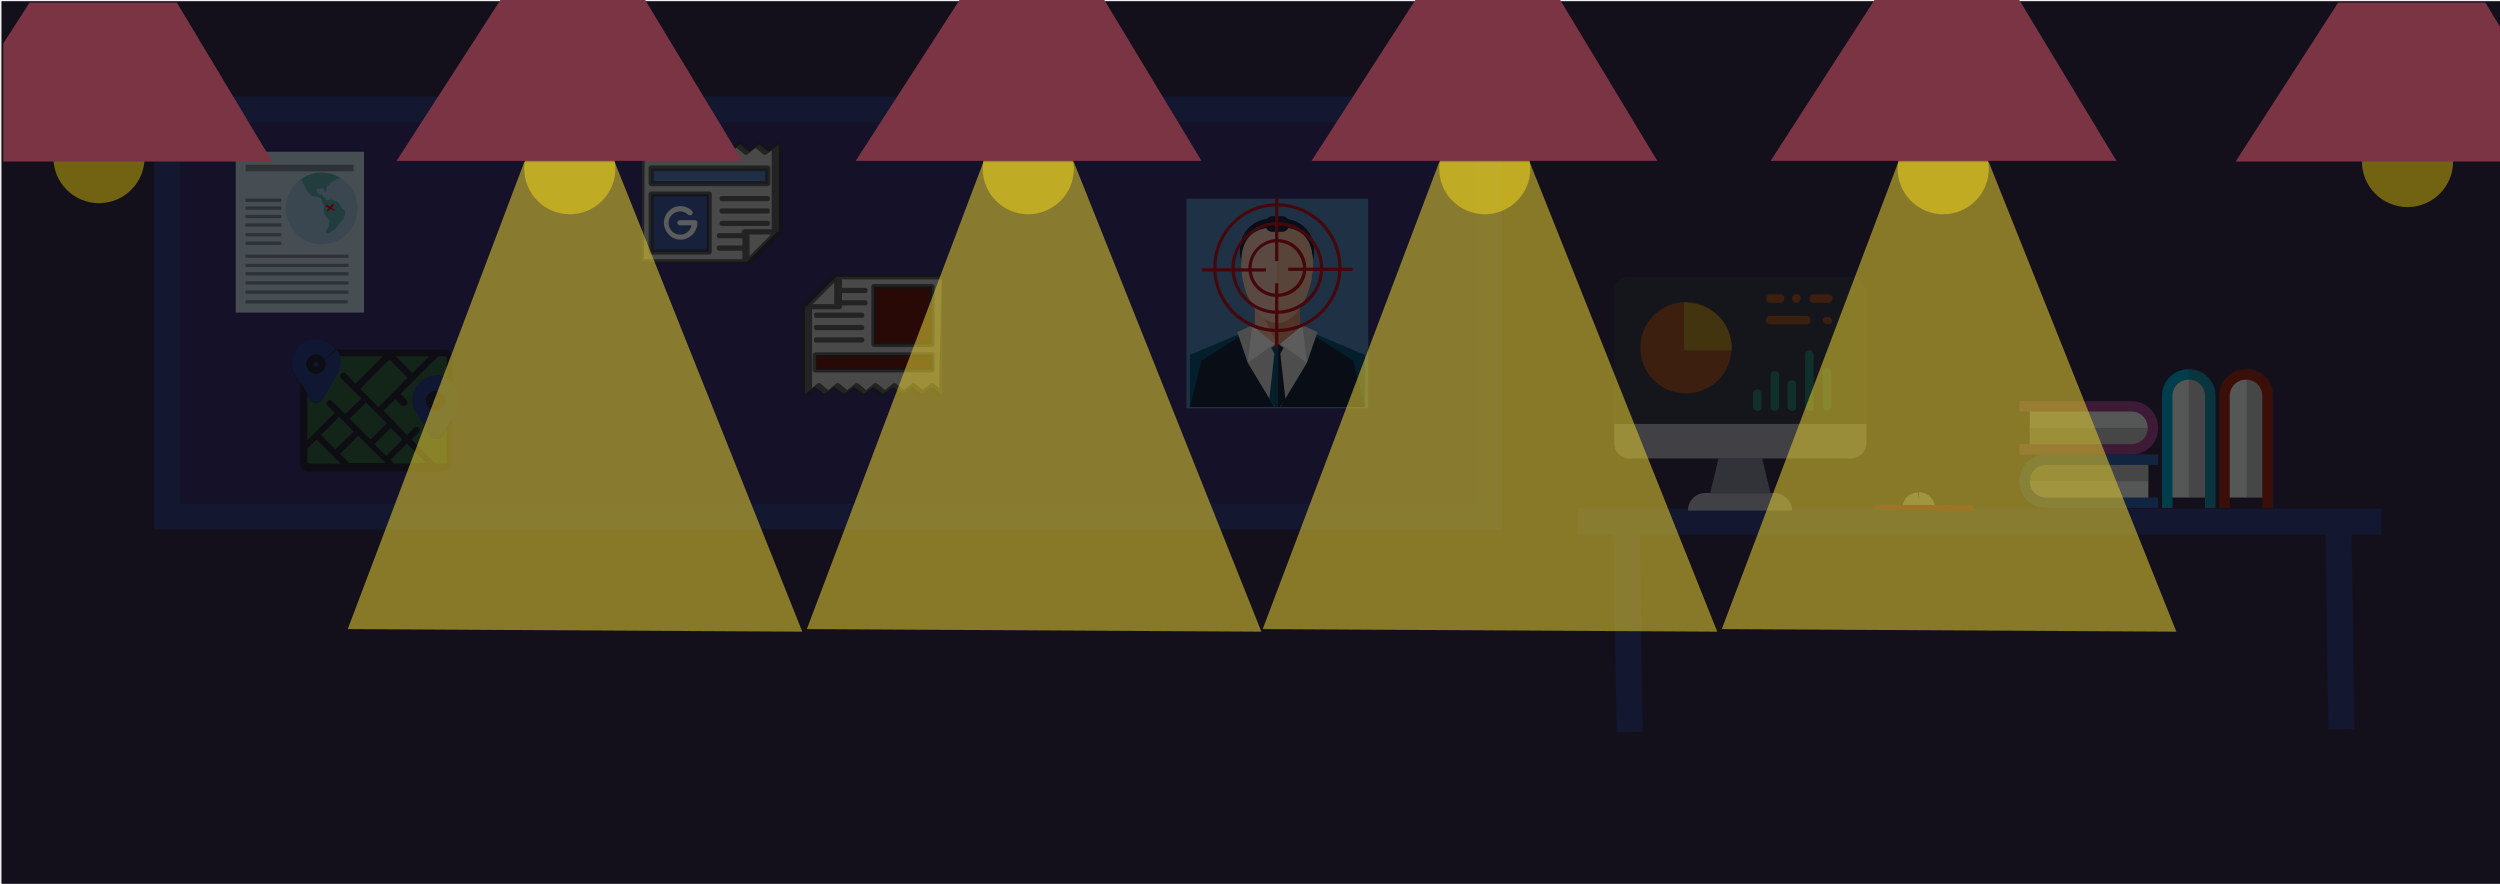
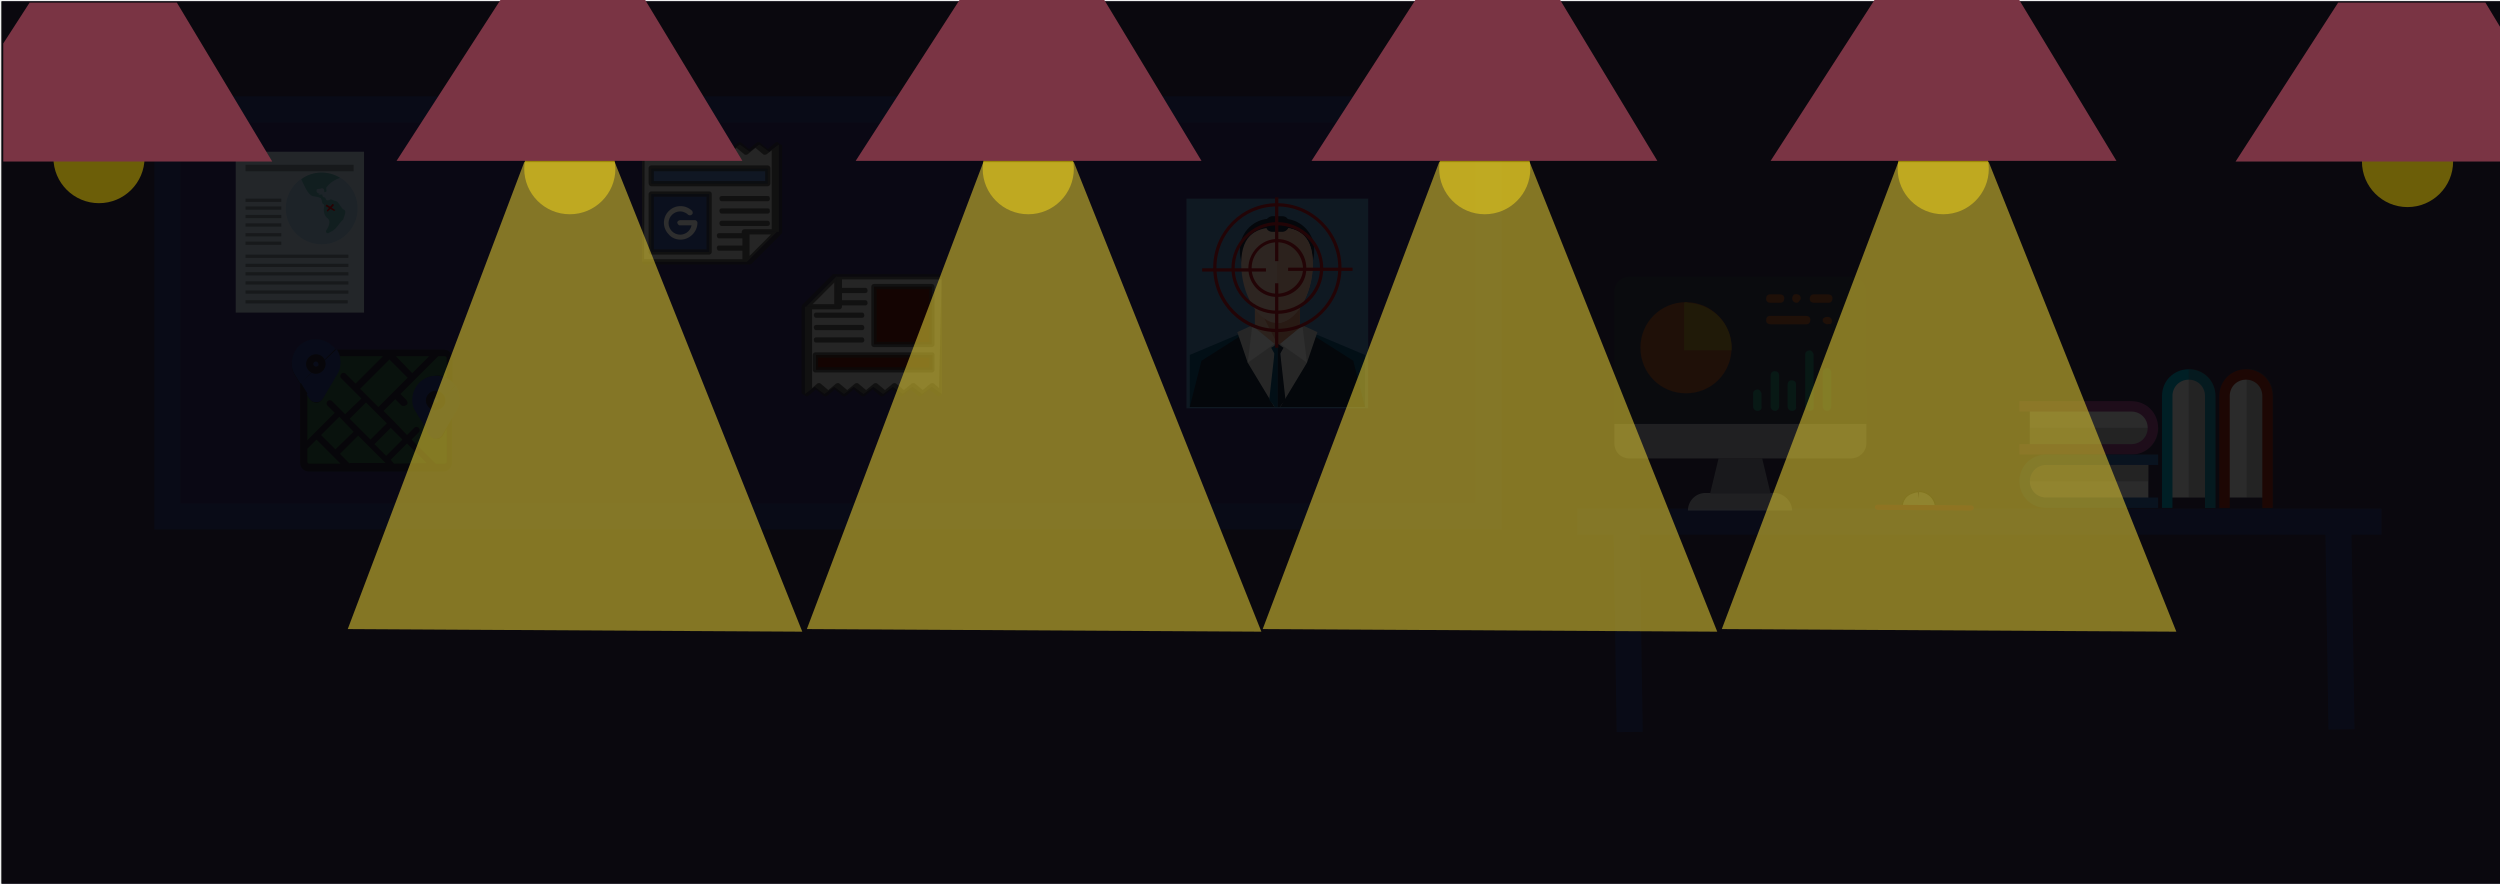
<svg xmlns="http://www.w3.org/2000/svg" xmlns:xlink="http://www.w3.org/1999/xlink" version="1.1" id="Camada_1" x="0px" y="0px" viewBox="0 0 383.9 135.7" style="enable-background:new 0 0 383.9 135.7;" xml:space="preserve">
  <style type="text/css">
	.st0{fill:#362D4F;}
	.st1{fill:#392F70;}
	.st2{fill:#334082;}
	.st3{fill:#C1D6E7;}
	.st4{opacity:0.5;enable-background:new    ;}
	.st5{fill:#7FABDA;}
	.st6{fill:#199173;}
	.st7{fill:#E30613;}
	.st8{opacity:0.4;enable-background:new    ;}
	.st9{fill:#1D1D1B;}
	.st10{opacity:0.7;}
	.st11{fill:#327D33;}
	.st12{fill:#1E1E1C;}
	.st13{fill:#274695;}
	.st14{fill:#3F5CA7;}
	.st15{fill:#5C84C3;}
	.st16{fill:#CDCCCC;}
	.st17{fill:#343434;}
	.st18{fill:#FFFFFF;}
	.st19{fill:#72190D;}
	.st20{fill:#558BBF;}
	.st21{fill:#15253C;}
	.st22{fill:#F8BDA1;}
	.st23{fill:#E29072;}
	.st24{fill:#FACCBA;}
	.st25{fill:#0B547B;}
	.st26{fill:#D6D7D7;}
	.st27{fill:#BE1622;}
	.st28{fill:#39454F;}
	.st29{fill:#E8EDEE;}
	.st30{fill:#B1B6BC;}
	.st31{fill:#28AF88;}
	.st32{fill:#DC691D;}
	.st33{fill:#EDBA1A;}
	.st34{fill:#EDEEF0;}
	.st35{fill:#00ACD0;}
	.st36{opacity:0.3;enable-background:new    ;}
	.st37{fill:#5C5C60;}
	.st38{fill:#A32916;}
	.st39{fill:#A84794;}
	.st40{fill:#3267B0;}
	.st41{fill:#2F204F;}
	.st42{fill:#D01041;}
- 	.st43{fill:#FFDE00;}
- 	.st44{opacity:0.6;enable-background:new    ;}
- 	.st45{fill:#7A3444;}
- 	.st46{fill:#D6BF32;}
- 	.st47{clip-path:url(#SVGID_2_);}
+ 	.st43{opacity:0.7;enable-background:new    ;}
+ 	.st44{fill:#FFDE00;}
+ 	.st45{opacity:0.6;enable-background:new    ;}
+ 	.st46{fill:#7A3444;}
+ 	.st47{fill:#D6BF32;}
+ 	.st48{clip-path:url(#SVGID_2_);}
</style>
  <g id="Camada_2">
    <g id="fundo">
      <g>
        <rect x="0.3" y="0.2" class="st0" width="384" height="135.5" />
      </g>
      <g>
        <rect x="25.7" y="16.8" class="st1" width="202.9" height="62.5" />
        <path class="st2" d="M230.6,81.3H23.7V14.8h206.9L230.6,81.3L230.6,81.3z M27.7,77.3h198.9V18.8H27.7V77.3z" />
      </g>
      <g>
        <rect x="36.2" y="23.3" class="st3" width="19.7" height="24.7" />
      </g>
      <g class="st4">
        <circle class="st5" cx="49.4" cy="32" r="5.5" />
      </g>
      <g class="st4">
        <path class="st6" d="M52.2,27.3L52.2,27.3c-1.8-1.1-4.1-1.1-5.9,0.2v0.1c0.4,0.8,0.9,2.2,1.7,2.5c0.4,0.1,0.8,0.1,1.2,0.3     c0.1,0,0.1,0.1,0.1,0.1c0.2,0.3,0.1,0.7,0.3,0.8c0.2,0.1,0.2,0.2,0.2,0.4c-0.2,0.7,0,1.5,0.6,1.9c0.4,0.4,0.1,1.2-0.3,1.8     c-0.1,0.1,0,0.3,0.1,0.4c0.1,0,0.2,0,0.2,0c0.4-0.2,0.8-0.4,1.1-0.7c0.5-0.5,0.7-1,1.2-1.4l0,0c0.1-0.4,0.6-1.3,0.1-1.5     c-0.4-0.2-0.6-0.8-1-1.2c0,0-0.1-0.1-0.2-0.1c-0.5-0.1-0.7-0.4-1-0.2c-0.2,0.1-0.4,0.1-0.5,0c0-0.1-0.1-0.1-0.1-0.2     s-0.1-0.2-0.3-0.2c-0.1,0-0.2-0.2-0.2-0.3l0,0l0,0c0.1-0.2-0.3-0.1-0.5-0.1s0.1-0.2,0.1-0.2c-0.2,0.1-0.5-0.1-0.5-0.4     s0.1-0.3,0.5-0.3c0.5-0.2,0.7-0.1,0.7,0.5c0.3,0,0.4-0.1,0.3-0.4c0-0.1,0-0.2,0-0.3C50.7,28,51.4,27.6,52.2,27.3z" />
      </g>
      <g>
        <path class="st7" d="M51.3,32.4L51.3,32.4l-1.2-0.7c-0.1,0-0.1-0.1,0-0.2c0-0.1,0.1-0.1,0.2,0l1.1,0.7     C51.5,32.2,51.5,32.3,51.3,32.4C51.4,32.4,51.3,32.4,51.3,32.4z" />
      </g>
      <g>
        <path class="st7" d="M50.3,32.5C50.3,32.5,50.2,32.5,50.3,32.5c-0.1-0.1-0.1-0.2-0.1-0.2l0.8-0.9c0-0.1,0.1-0.1,0.2,0     c0.1,0,0.1,0.1,0,0.2L50.3,32.5C50.4,32.5,50.3,32.5,50.3,32.5z" />
      </g>
      <g class="st8">
        <rect x="37.7" y="30.5" class="st9" width="5.5" height="0.5" />
      </g>
      <g class="st8">
        <rect x="37.7" y="25.3" class="st9" width="16.6" height="1" />
      </g>
      <g class="st8">
        <rect x="37.7" y="31.7" class="st9" width="5.5" height="0.5" />
      </g>
      <g class="st8">
        <rect x="37.7" y="33" class="st9" width="5.5" height="0.5" />
      </g>
      <g class="st8">
        <rect x="37.7" y="34.3" class="st9" width="5.5" height="0.5" />
      </g>
      <g class="st8">
        <rect x="37.7" y="35.8" class="st9" width="5.5" height="0.5" />
      </g>
      <g class="st8">
        <rect x="37.7" y="37.1" class="st9" width="5.5" height="0.5" />
      </g>
      <g class="st8">
        <rect x="37.7" y="39.1" class="st9" width="15.8" height="0.5" />
      </g>
      <g class="st8">
        <rect x="37.7" y="40.5" class="st9" width="15.8" height="0.5" />
      </g>
      <g class="st8">
        <rect x="37.7" y="41.8" class="st9" width="15.8" height="0.5" />
      </g>
      <g class="st8">
        <rect x="37.7" y="43.2" class="st9" width="15.8" height="0.5" />
      </g>
      <g class="st8">
        <rect x="37.7" y="44.6" class="st9" width="15.8" height="0.5" />
      </g>
      <g class="st8">
        <rect x="37.7" y="46.1" class="st9" width="15.7" height="0.5" />
      </g>
      <g class="st10">
        <g>
          <rect x="46.8" y="54.4" class="st11" width="21.9" height="17.4" />
        </g>
        <g>
          <path class="st12" d="M69.5,58.7V55c0-0.7-0.6-1.3-1.3-1.3l0,0H51.5c-0.1-0.2-0.3-0.4-0.5-0.5c-0.7-0.7-1.6-1-2.6-1      c-2,0-3.6,1.7-3.6,3.7c0,0.6,0.1,1.1,0.4,1.6l0.9,1.5v12.1c0,0.7,0.6,1.3,1.3,1.3h20.7c0.7,0,1.3-0.6,1.3-1.3v-7l0.6-1      c0.3-0.5,0.4-1.1,0.4-1.7C70.5,60.3,70.2,59.4,69.5,58.7z M65.9,54.7l-2.6,2.6l-2.5-2.6H65.9z M62.6,58l-4.5,4.5l-1.6-1.6l0,0      l-1.2-1.2l4.5-4.5L62.6,58z M53.7,64.3l2.5-2.5l3.2,3.2l-2.5,2.5L53.7,64.3z M54.3,66.3L51.5,69l-2.2-2.2l2.8-2.8L54.3,66.3z       M51.8,57.3c0.4-0.8,0.5-1.8,0.3-2.6h6.7l-4.2,4.2l-1.5-1.5c-0.2-0.2-0.5-0.2-0.7,0s-0.2,0.5,0,0.7l0,0l3.1,3.1L53,63.6l-2-2      c-0.2-0.2-0.5-0.2-0.7,0s-0.2,0.5,0,0.7l0,0l1.1,1.1l-4.2,4.2v-6.9l0.4,0.6c0.3,0.5,1,0.7,1.5,0.4c0.1-0.1,0.3-0.2,0.4-0.4      L51.8,57.3z M47.5,71.2c-0.1,0-0.3-0.1-0.3-0.3l0,0v-2l1.4-1.4l3.7,3.7L47.5,71.2z M53.7,71.2l-1.5-1.5l2.8-2.8l4.2,4.2h-5.5      V71.2z M57.5,68.2l2.5-2.5l1.8,1.8L59.3,70L57.5,68.2z M60.5,71.2L60,70.6l2.5-2.5l3,3L60.5,71.2z M68.2,71.2h-1.3l-3.7-3.7      l1.1-1.1c0.2-0.2,0.2-0.5,0-0.7s-0.5-0.2-0.7,0l-1.1,1.1l-2.1-2.2l0,0l-1.5-1.5l1.8-1.8l0.9,0.9c0.2,0.2,0.5,0.2,0.8,0      s0.2-0.5,0-0.8l0,0l-0.9-0.9l5.8-5.8h1c0.1,0,0.3,0.1,0.3,0.3l0,0v3c-0.5-0.2-1-0.4-1.6-0.3c-2,0-3.6,1.7-3.6,3.7      c0,0.6,0.1,1.1,0.4,1.6l2.3,3.9c0.3,0.5,1,0.7,1.5,0.4c0.1-0.1,0.3-0.2,0.4-0.4l0.6-1.1V71l0,0C68.5,71.1,68.4,71.2,68.2,71.2      L68.2,71.2L68.2,71.2z M69.2,62.4l-0.7,1.1l0,0l-1.6,2.7l-2.3-3.8c-0.2-0.4-0.3-0.8-0.3-1.2c0-1.4,1.1-2.5,2.5-2.5      s2.6,1.1,2.6,2.5C69.4,61.6,69.3,62,69.2,62.4z" />
        </g>
        <g>
          <path class="st13" d="M70.4,60.3c0.2,0.9,0.2,1.8-0.3,2.6l-2.3,3.9c-0.3,0.5-1,0.7-1.5,0.4c-0.1-0.1-0.3-0.2-0.4-0.4l-0.4-0.6" />
        </g>
        <g>
          <path class="st13" d="M69.9,59.2c-0.1-0.2-0.3-0.4-0.4-0.5c-0.7-0.7-1.6-1-2.6-1c-2,0-3.6,1.7-3.6,3.7c0,0.6,0.1,1.1,0.4,1.6      l0.9,1.5 M64.6,64.4l1.4,2.4c0.3,0.5,1,0.7,1.5,0.4c0.1-0.1,0.3-0.2,0.4-0.4l2.3-3.9c0.3-0.5,0.4-1.1,0.4-1.7      c0-0.7-0.2-1.4-0.6-2" />
        </g>
        <g>
          <path class="st13" d="M52,54.7c0.2,0.9,0.1,1.8-0.3,2.6l-2.3,3.9c-0.3,0.5-1,0.7-1.5,0.4c-0.1-0.1-0.3-0.2-0.4-0.4l-0.4-0.6" />
        </g>
        <g>
          <path class="st13" d="M51.5,53.6c-0.1-0.2-0.3-0.4-0.5-0.5c-0.7-0.7-1.6-1-2.6-1c-2,0-3.6,1.7-3.6,3.7c0,0.6,0.1,1.1,0.4,1.6      l0.9,1.5 M46.2,58.8l1.5,2.4c0.3,0.5,1,0.7,1.5,0.4c0.1-0.1,0.3-0.2,0.4-0.4l2.3-3.9c0.3-0.5,0.4-1.1,0.4-1.7      c0-0.7-0.2-1.4-0.6-2" />
        </g>
        <g>
          <path class="st12" d="M48.5,54.4c-0.8,0-1.5,0.7-1.5,1.5s0.7,1.5,1.5,1.5s1.5-0.7,1.5-1.5l0,0C50,55.1,49.4,54.4,48.5,54.4z       M48.5,56.3c-0.2,0-0.4-0.2-0.4-0.4s0.2-0.4,0.4-0.4s0.4,0.2,0.4,0.4l0,0C49,56.2,48.8,56.3,48.5,56.3z" />
        </g>
        <g>
          <path class="st12" d="M66.9,60c-0.8,0-1.5,0.7-1.5,1.5s0.7,1.5,1.5,1.5s1.5-0.7,1.5-1.5S67.7,60,66.9,60L66.9,60z M66.9,61.9      c-0.2,0-0.4-0.2-0.4-0.4s0.2-0.4,0.4-0.4c0.2,0,0.4,0.2,0.4,0.4l0,0C67.3,61.7,67.1,61.9,66.9,61.9z" />
        </g>
      </g>
      <g>
        <rect x="100" y="29.8" class="st14" width="8.9" height="8.9" />
      </g>
      <g>
        <rect x="100" y="25.9" class="st15" width="17.9" height="2.3" />
      </g>
      <g>
        <polygon class="st16" points="119.3,35.6 114.7,40.2 114.7,38.1 114.7,36.2 114.7,35.6    " />
      </g>
      <g>
        <path class="st16" d="M114.7,38.1v2.1H98.6v-18l1.5,1.1l1.5-1.1l1.5,1.1l1.5-1.1l1.5,1.1l1.5-1.1l1.5,1.1l1.5-1.1l1.5,1.1     l1.5-1.1l1.5,1.1l1.5-1.1l1.5,1.1l1.5-1.1v13.4H115L114.7,38.1L114.7,38.1z M117.9,28.2v-2.3H100v2.3H117.9z M108.9,38.7v-8.9     H100v8.9H108.9z" />
      </g>
      <g class="st10">
        <g>
          <path class="st17" d="M119.5,21.9c-0.1-0.1-0.3-0.1-0.4,0l-1.2,1l-1.2-1c-0.1-0.1-0.3-0.1-0.5,0l-1.2,1l-1.2-1      c-0.1-0.1-0.3-0.1-0.5,0l-1.2,1l-1.2-1c-0.1-0.1-0.3-0.1-0.5,0l-1.2,1l-1.2-1c-0.1-0.1-0.3-0.1-0.5,0l-1.2,1l-1.2-1      c-0.1-0.1-0.3-0.1-0.5,0l-1.2,1l-1.2-1c-0.1-0.1-0.3-0.1-0.5,0l-1.2,1l-1.2-1c-0.2-0.1-0.4-0.1-0.6,0.1c0,0.1-0.1,0.1-0.1,0.2      v18c0,0.2,0.2,0.4,0.4,0.4l0,0h16.1c0.1,0,0.2,0,0.3-0.1l4.6-4.6c0.1-0.1,0.1-0.1,0.1-0.2V22.3C119.7,22.1,119.6,22,119.5,21.9z       M99,23.1l0.8,0.6c0.1,0.1,0.3,0.1,0.5,0l1.2-1l1.2,1c0.1,0.1,0.3,0.1,0.5,0l1.2-1l1.2,1c0.1,0.1,0.3,0.1,0.5,0l1.2-1l1.2,1      c0.1,0.1,0.3,0.1,0.5,0l1.2-1l1.2,1c0.1,0.1,0.3,0.1,0.5,0l1.2-1l1.2,1c0.1,0.1,0.3,0.1,0.5,0l1.2-1l1.2,1      c0.1,0.1,0.3,0.1,0.5,0l0.8-0.6v12.1h-4.2c-0.2,0-0.4,0.2-0.4,0.4l0,0v0.2h-3.5c-0.2,0-0.4,0.2-0.3,0.5c0,0.2,0.2,0.3,0.3,0.3      h3.6v1.1h-3.6c-0.2,0-0.4,0.2-0.3,0.5c0,0.2,0.2,0.3,0.3,0.3h3.6v1.3H98.9L99,23.1z M115.1,36h3.3l-3.3,3.3V36z" />
        </g>
        <g>
          <path class="st17" d="M108.9,29.4H100c-0.2,0-0.4,0.2-0.4,0.4l0,0v8.9c0,0.2,0.2,0.4,0.4,0.4l0,0h8.9c0.2,0,0.4-0.2,0.4-0.4l0,0      v-8.9C109.3,29.5,109.1,29.4,108.9,29.4z M108.5,38.3h-8.1v-8.1h8.1V38.3z" />
        </g>
        <g>
          <path class="st17" d="M100,28.6h17.9c0.2,0,0.4-0.2,0.4-0.4v-2.4c0-0.2-0.2-0.4-0.4-0.4H100c-0.2,0-0.4,0.2-0.4,0.4l0,0v2.3      C99.6,28.4,99.8,28.6,100,28.6L100,28.6z M100.4,26.3h17.1v1.5h-17.1V26.3z" />
        </g>
        <g>
          <path class="st17" d="M117.9,30.1h-7.1c-0.2,0-0.4,0.2-0.3,0.5c0,0.2,0.2,0.3,0.3,0.3h7.1c0.2,0,0.4-0.2,0.3-0.5      C118.2,30.2,118.1,30.1,117.9,30.1L117.9,30.1z" />
        </g>
        <g>
          <path class="st17" d="M117.9,32h-7.1c-0.2,0-0.4,0.2-0.3,0.5c0,0.2,0.2,0.3,0.3,0.3h7.1c0.2,0,0.4-0.2,0.3-0.5      C118.2,32.1,118.1,32,117.9,32L117.9,32z" />
        </g>
        <g>
          <path class="st17" d="M117.9,33.9h-7.1c-0.2,0-0.4,0.2-0.3,0.5c0,0.2,0.2,0.3,0.3,0.3h7.1c0.2,0,0.4-0.2,0.3-0.5      C118.2,34.1,118.1,33.9,117.9,33.9L117.9,33.9z" />
        </g>
      </g>
      <g>
        <path class="st18" d="M104.5,36.8c1.4,0,2.6-1.2,2.6-2.6c0-0.2-0.2-0.4-0.4-0.4l0,0h-2.2c-0.2,0-0.4,0.1-0.5,0.3     c0,0.2,0.1,0.4,0.3,0.5h0.1h1.8c-0.2,1-1.2,1.6-2.1,1.4c-1-0.2-1.6-1.2-1.4-2.1c0.2-1,1.2-1.6,2.1-1.4c0.3,0.1,0.6,0.2,0.9,0.5     c0.2,0.1,0.4,0.1,0.6-0.1c0.1-0.1,0.1-0.3,0-0.5c-1-1-2.6-1-3.6,0s-1,2.6,0,3.6C103.1,36.5,103.8,36.8,104.5,36.8L104.5,36.8z" />
      </g>
      <g>
        <rect x="134.2" y="44" class="st19" width="8.9" height="8.9" />
      </g>
      <g>
        <rect x="125.3" y="54.5" class="st19" width="17.9" height="2.3" />
      </g>
      <g>
        <polygon class="st16" points="123.8,47.1 128.5,42.4 128.5,44.5 128.5,46.5 128.5,47.1    " />
      </g>
      <g>
        <path class="st16" d="M128.5,44.6v-2.1h16.1v18l-1.5-1.1l-1.5,1.1l-1.5-1.1l-1.5,1.1l-1.5-1.1l-1.5,1.1l-1.5-1.1l-1.5,1.1     l-1.5-1.1l-1.5,1.1l-1.5-1.1l-1.5,1.1l-1.5-1.1l-1.5,1.1V47.1h4.6L128.5,44.6L128.5,44.6z M125.3,54.5v2.3h17.9v-2.3H125.3z      M134.2,44v8.9h8.9V44H134.2z" />
      </g>
      <g class="st10">
        <g>
          <path class="st17" d="M123.7,60.8c0.1,0.1,0.3,0.1,0.4,0l1.2-1l1.2,1c0.1,0.1,0.3,0.1,0.5,0l1.2-1l1.2,1c0.1,0.1,0.3,0.1,0.5,0      l1.2-1l1.2,1c0.1,0.1,0.3,0.1,0.5,0l1.2-1l1.2,1c0.1,0.1,0.3,0.1,0.5,0l1.2-1l1.2,1c0.1,0.1,0.3,0.1,0.5,0l1.2-1l1.2,1      c0.1,0.1,0.3,0.1,0.5,0l1.2-1l1.2,1c0.2,0.1,0.4,0.1,0.6-0.1c0-0.1,0.1-0.1,0.1-0.2v-18c0-0.2-0.2-0.4-0.4-0.4h-16.1      c-0.1,0-0.2,0-0.3,0.1l-4.6,4.6c-0.1,0.1-0.1,0.2-0.1,0.3v13.3C123.4,60.6,123.5,60.7,123.7,60.8z M144.2,59.6l-0.8-0.7      c-0.1-0.1-0.3-0.1-0.5,0l-1.2,1l-1.2-1c-0.1-0.1-0.3-0.1-0.5,0l-1.2,1l-1.2-1c-0.1-0.1-0.3-0.1-0.5,0l-1.2,1l-1.2-1      c-0.1-0.1-0.3-0.1-0.5,0l-1.2,1l-1.2-1c-0.1-0.1-0.3-0.1-0.5,0l-1.2,1l-1.2-1c-0.1-0.1-0.3-0.1-0.5,0l-1.2,1l-1.2-1      c-0.1-0.1-0.3-0.1-0.5,0l-0.8,0.7V47.5h4.2c0.2,0,0.4-0.2,0.4-0.4v-0.2h3.6c0.2,0,0.4-0.2,0.3-0.5c0-0.2-0.2-0.3-0.3-0.3h-3.6      V45h3.6c0.2,0,0.4-0.2,0.3-0.5c0-0.2-0.2-0.3-0.3-0.3h-3.6v-1.3h15.3L144.2,59.6z M128.1,46.7h-3.3l3.3-3.3V46.7z" />
        </g>
        <g>
          <path class="st17" d="M134.2,53.3h8.9c0.2,0,0.4-0.2,0.4-0.4V44c0-0.2-0.2-0.4-0.4-0.4h-8.9c-0.2,0-0.4,0.2-0.4,0.4v8.9      C133.8,53.1,134,53.3,134.2,53.3z M134.6,44.4h8.1v8.1h-8.1V44.4L134.6,44.4z" />
        </g>
        <g>
          <path class="st17" d="M143.1,54.1h-17.9c-0.2,0-0.4,0.2-0.4,0.4v2.3c0,0.2,0.2,0.4,0.4,0.4h17.9c0.2,0,0.4-0.2,0.4-0.4v-2.3      C143.5,54.3,143.4,54.1,143.1,54.1z M142.7,56.4h-17.1v-1.5h17.1V56.4z" />
        </g>
        <g>
          <path class="st17" d="M125.3,52.6h7.1c0.2,0,0.4-0.2,0.3-0.5c0-0.2-0.2-0.3-0.3-0.3h-7.1c-0.2,0-0.4,0.2-0.3,0.5      C125,52.5,125.1,52.6,125.3,52.6z" />
        </g>
        <g>
          <path class="st17" d="M125.3,50.7h7.1c0.2,0,0.4-0.2,0.3-0.5c0-0.2-0.2-0.3-0.3-0.3h-7.1c-0.2,0-0.4,0.2-0.3,0.5      C125,50.5,125.1,50.7,125.3,50.7z" />
        </g>
        <g>
          <path class="st17" d="M125.3,48.8h7.1c0.2,0,0.4-0.2,0.3-0.5c0-0.2-0.2-0.3-0.3-0.3h-7.1c-0.2,0-0.4,0.2-0.3,0.5      C125,48.6,125.1,48.8,125.3,48.8z" />
        </g>
      </g>
      <g>
        <rect x="182.2" y="30.5" class="st20" width="27.9" height="32.2" />
      </g>
      <g>
        <path class="st21" d="M201.8,38.5c0.1,2.5-1.8,4.7-4.4,4.8h-2.6c-2.5-0.1-4.5-2.3-4.4-4.8l0,0c-0.1-2.5,1.8-4.7,4.3-4.9     c0,0,0,0,0.1,0h2.6C200,33.8,201.9,36,201.8,38.5z" />
      </g>
      <g>
        <rect x="192.7" y="45.7" class="st22" width="6.9" height="7.2" />
      </g>
      <g>
        <polygon class="st23" points="199.6,52.9 196.2,52.9 192.5,45.7 199.6,45.7    " />
      </g>
      <g>
        <path class="st24" d="M201.6,40.5c0,4.8-2.7,9.1-5.5,9.1s-5.5-4.3-5.5-9.1s2.7-5.6,5.5-5.6S201.6,35.7,201.6,40.5z" />
      </g>
      <g>
        <path class="st22" d="M196.1,34.9c2.8,0,5.5,0.8,5.5,5.6s-2.7,9.1-5.5,9.1" />
      </g>
      <g>
        <path class="st21" d="M197.9,34.5c0.1,0.5-0.3,1-0.9,1.1h-0.1h-1.5c-0.6,0-1-0.4-1-1v-0.1v-0.2c-0.1-0.5,0.3-1,0.9-1.1h0.1h1.5     c0.6,0,1,0.4,1,1v0.1V34.5z" />
      </g>
      <g>
        <polygon class="st25" points="192.2,50.5 182.7,54.5 182.7,62.5 195.8,62.5    " />
      </g>
      <g>
        <polygon class="st21" points="192.2,50.5 184.5,55.4 182.7,62.5 195.8,62.5    " />
      </g>
      <g>
        <polygon class="st26" points="192.2,50 190,51 191.6,55.7 195.7,62.5 195.7,52.8    " />
      </g>
      <g>
        <polygon class="st18" points="192.3,50 195.7,52.8 191.6,55.7    " />
      </g>
      <g>
        <polygon class="st25" points="200.1,50.5 209.6,54.5 209.6,62.5 196.5,62.5    " />
      </g>
      <g>
        <polygon class="st21" points="200.1,50.5 207.8,55.4 209.6,62.5 196.5,62.5    " />
      </g>
      <g>
        <polygon class="st26" points="200.1,50 202.3,51 200.7,55.7 196.6,62.5 196.6,52.8    " />
      </g>
      <g>
        <polygon class="st18" points="200,50 196.6,52.8 200.7,55.7    " />
      </g>
      <g>
        <polygon class="st25" points="195.2,53.4 195.7,54.3 194.9,61.4 195.8,62.5 196.2,62.5 196.2,52.8    " />
      </g>
      <g>
        <polygon class="st21" points="197.1,53.4 196.6,54.3 197.4,61.4 196.5,62.5 196.2,62.5 196.2,52.8    " />
      </g>
      <g>
        <path class="st27" d="M196.1,51c-5.4,0-9.8-4.4-9.8-9.9s4.4-9.9,9.8-9.9c5.4,0,9.9,4.4,9.9,9.9S201.5,51,196.1,51z M196.1,31.7     c-5.2,0-9.3,4.2-9.3,9.4s4.2,9.4,9.3,9.4c5.2,0,9.4-4.2,9.4-9.4S201.3,31.7,196.1,31.7z" />
      </g>
      <g>
        <path class="st27" d="M196.1,48.2c-3.9,0-7-3.2-7-7c0-3.9,3.2-7.1,7-7.1c3.9,0,7.1,3.2,7.1,7.1C203.2,45.1,200,48.2,196.1,48.2z      M196.1,34.6c-3.6,0-6.5,2.9-6.5,6.6c0,3.6,2.9,6.5,6.5,6.5s6.6-2.9,6.6-6.5C202.7,37.6,199.7,34.6,196.1,34.6z" />
      </g>
      <g>
        <path class="st27" d="M196.1,45.6c-2.5,0-4.4-2-4.4-4.4s2-4.5,4.4-4.5c2.5,0,4.5,2,4.5,4.5S198.6,45.6,196.1,45.6z M196.1,37.2     c-2.2,0-3.9,1.8-3.9,4s1.8,3.9,3.9,3.9s4-1.8,4-3.9C200,39,198.3,37.2,196.1,37.2z" />
      </g>
      <g>
        <rect x="195.8" y="30.3" class="st27" width="0.5" height="9.8" />
      </g>
      <g>
        <rect x="195.8" y="43.5" class="st27" width="0.5" height="9.9" />
      </g>
      <g>
        <rect x="197.8" y="41.1" class="st27" width="9.9" height="0.5" />
      </g>
      <g>
        <rect x="184.6" y="41.2" class="st27" width="9.8" height="0.5" />
      </g>
      <g>
-         <rect x="248" y="79.8" transform="matrix(0.9999 -1.533553e-02 1.533553e-02 0.9999 -1.4444 3.8453)" class="st2" width="4" height="32.6" />
+         <rect x="248" y="79.8" transform="matrix(0.9999 -1.533526e-02 1.533526e-02 0.9999 -1.4443 3.8452)" class="st2" width="4" height="32.6" />
      </g>
      <g>
        <rect x="242.2" y="78.1" class="st2" width="123.5" height="4" />
      </g>
      <g>
-         <rect x="357.3" y="79.4" transform="matrix(0.9999 -1.533507e-02 1.533507e-02 0.9999 -1.4254 5.5212)" class="st2" width="4" height="32.6" />
+         <rect x="357.3" y="79.4" transform="matrix(0.9999 -1.533480e-02 1.533480e-02 0.9999 -1.4253 5.5211)" class="st2" width="4" height="32.6" />
      </g>
      <g class="st10">
        <g>
          <path class="st28" d="M286.6,65.1h-38.7V44.8c0-1.3,1-2.3,2.3-2.3h34c1.3,0,2.3,1,2.3,2.3L286.6,65.1L286.6,65.1z" />
        </g>
        <g>
          <path class="st29" d="M275.2,78.4h-16c0-1.5,1.2-2.7,2.7-2.7l0,0h10.7C274,75.8,275.2,77,275.2,78.4L275.2,78.4" />
        </g>
        <g>
          <polygon class="st30" points="271.9,75.8 262.6,75.8 263.9,70.4 270.6,70.4     " />
        </g>
        <g>
          <path class="st29" d="M284.2,70.4h-34c-1.3,0-2.3-1-2.3-2.3v-3h38.7v3C286.6,69.4,285.5,70.4,284.2,70.4" />
        </g>
        <g>
          <path class="st31" d="M269.9,63.1c-0.4,0-0.7-0.3-0.7-0.7l0,0v-2c0-0.4,0.4-0.6,0.7-0.6c0.3,0,0.5,0.3,0.6,0.6v2      C270.6,62.8,270.3,63.1,269.9,63.1L269.9,63.1" />
        </g>
        <g>
          <path class="st31" d="M272.6,63.1c-0.4,0-0.7-0.3-0.7-0.7l0,0v-4.7c0-0.4,0.2-0.7,0.6-0.7s0.7,0.2,0.7,0.6c0,0.1,0,0.1,0,0.2      v4.7C273.2,62.8,272.9,63.1,272.6,63.1L272.6,63.1" />
        </g>
        <g>
          <path class="st31" d="M275.2,63.1c-0.4,0-0.7-0.3-0.7-0.7l0,0v-3.3c0-0.4,0.2-0.7,0.6-0.7s0.7,0.2,0.7,0.6c0,0.1,0,0.1,0,0.2      v3.3C275.9,62.8,275.6,63.1,275.2,63.1L275.2,63.1" />
        </g>
        <g>
          <path class="st31" d="M277.9,63.1c-0.4,0-0.7-0.3-0.7-0.7l0,0v-8c0-0.4,0.4-0.6,0.7-0.6c0.3,0,0.5,0.3,0.6,0.6v8      C278.6,62.8,278.3,63.1,277.9,63.1L277.9,63.1" />
        </g>
        <g>
          <path class="st31" d="M280.6,63.1c-0.4,0-0.7-0.3-0.7-0.7l0,0v-5.3c0-0.4,0.4-0.6,0.7-0.6c0.3,0,0.5,0.3,0.6,0.6v5.3      C281.2,62.8,280.9,63.1,280.6,63.1L280.6,63.1" />
        </g>
        <g>
          <path class="st32" d="M265.9,53.4c0,3.9-3.1,7-7,7s-7-3.1-7-7s3.1-7,7-7S265.9,49.6,265.9,53.4" />
        </g>
        <g>
          <path class="st33" d="M258.6,46.5L258.6,46.5v7.3l0,0h7.3c0.2-3.9-2.8-7.1-6.7-7.3C259,46.4,258.8,46.4,258.6,46.5" />
        </g>
        <g>
          <path class="st32" d="M277.2,49.8h-5.3c-0.4,0-0.7-0.2-0.7-0.6c0-0.4,0.2-0.7,0.6-0.7c0.1,0,0.1,0,0.2,0h5.3      c0.4,0,0.7,0.2,0.7,0.6c0,0.4-0.2,0.7-0.6,0.7C277.3,49.8,277.3,49.8,277.2,49.8" />
        </g>
        <g>
          <path class="st32" d="M280.6,49.8c-0.2,0-0.3-0.1-0.5-0.2l-0.1-0.1c0,0,0-0.1-0.1-0.1v-0.1v-0.1v-0.1V49c0,0,0-0.1,0.1-0.1      l0.1-0.1c0.3-0.2,0.7-0.2,1,0c0.3,0.3,0.3,0.7,0,1C280.9,49.7,280.7,49.8,280.6,49.8" />
        </g>
        <g>
          <path class="st32" d="M280.6,46.5h-2c-0.4,0-0.7-0.2-0.7-0.6c0-0.4,0.2-0.7,0.6-0.7c0.1,0,0.1,0,0.2,0h2c0.4,0,0.7,0.2,0.7,0.6      c0,0.4-0.2,0.7-0.6,0.7C280.7,46.5,280.6,46.5,280.6,46.5" />
        </g>
        <g>
          <path class="st32" d="M273.2,46.5h-1.3c-0.4,0-0.7-0.2-0.7-0.6c0-0.4,0.2-0.7,0.6-0.7c0.1,0,0.1,0,0.2,0h1.3      c0.4,0,0.7,0.2,0.7,0.6c0,0.4-0.2,0.7-0.6,0.7C273.3,46.5,273.3,46.5,273.2,46.5" />
        </g>
        <g>
          <path class="st32" d="M275.9,46.5c-0.4,0-0.7-0.3-0.7-0.7c0-0.2,0.1-0.3,0.2-0.5c0.1-0.1,0.1-0.1,0.2-0.1c0.2-0.1,0.5,0,0.7,0.1      c0.3,0.3,0.3,0.7,0,0.9C276.2,46.4,276.1,46.5,275.9,46.5" />
        </g>
      </g>
      <g>
        <path class="st34" d="M332.8,76.4V60.6c0-1.8,1.5-3.2,3.2-3.2c1.8,0,3.2,1.5,3.2,3.2v15.8" />
      </g>
      <g>
        <path class="st35" d="M332,78h1.6V60.8c0-1.4,1.1-2.5,2.5-2.5s2.5,1.1,2.5,2.5V78h1.6V60.8c0-2.3-1.8-4.1-4.1-4.1     c-2.3,0-4.1,1.8-4.1,4.1V78L332,78z" />
      </g>
      <g class="st36">
        <path class="st37" d="M338.6,76.5h-2.5V56.6c2.3,0,4.1,1.8,4.1,4.1V78h-1.6" />
      </g>
      <g>
        <path class="st34" d="M341.8,76.4V60.6c0-1.8,1.5-3.2,3.2-3.2c1.8,0,3.2,1.5,3.2,3.2v15.8" />
      </g>
      <g class="st36">
        <path class="st37" d="M347.5,76.5H345V56.6c2.3,0,4.1,1.8,4.1,4.1V78h-1.6" />
      </g>
      <g>
        <path class="st34" d="M311.7,62.5h15.9c1.8,0,3.2,1.5,3.2,3.2c0,1.8-1.5,3.2-3.2,3.2h-15.9" />
      </g>
      <g class="st36">
        <path class="st37" d="M311.7,68.2v-2.5h19.8c0,2.3-1.8,4.1-4.1,4.1h-17.2v-1.6" />
      </g>
      <g>
        <path class="st38" d="M340.8,78h1.6V60.8c0-1.4,1.1-2.5,2.5-2.5s2.5,1.1,2.5,2.5V78h1.6V60.8c0-2.3-1.8-4.1-4.1-4.1     c-2.3,0-4.1,1.8-4.1,4.1V78L340.8,78z" />
      </g>
      <g>
        <path class="st39" d="M310.1,61.6h17.2c2.3,0,4.1,1.8,4.1,4.1c0,2.3-1.8,4.1-4.1,4.1h-17.2v-1.6h17.2c1.4,0,2.5-1.1,2.5-2.5     s-1.1-2.5-2.5-2.5h-17.2V61.6z" />
      </g>
      <g>
        <path class="st34" d="M329.9,77.2H314c-1.8,0-3.2-1.5-3.2-3.2c0-1.8,1.5-3.2,3.2-3.2h15.9" />
      </g>
      <g class="st36">
        <path class="st37" d="M329.9,71.4v2.5h-19.8c0-2.3,1.8-4.1,4.1-4.1h17.2v1.6" />
      </g>
      <g>
        <path class="st40" d="M331.4,69.8h-17.2c-2.3,0-4.1,1.8-4.1,4.1s1.8,4.1,4.1,4.1h17.2v-1.6h-17.2c-1.4,0-2.5-1.1-2.5-2.5     s1.1-2.5,2.5-2.5h17.2V69.8z" />
      </g>
      <g>
        <path class="st29" d="M292.1,77.6c0.2-1.4,1.6-2.3,3-2.1c1.1,0.2,1.9,1,2.1,2.1" />
        <path class="st9" d="M297.1,77.6c-0.2-1.1-1-1.8-2-2c-0.6-0.1-1.3,0.1-1.9,0.4c-0.6,0.4-0.9,0.9-1,1.6H292     c0.1-0.7,0.5-1.3,1.1-1.7c0.6-0.4,1.3-0.6,2-0.5c1.1,0.2,2,1,2.2,2.2H297.1z" />
      </g>
      <g>
        <path class="st41" d="M294.6,76.6C294.5,76.6,294.5,76.6,294.6,76.6l-0.1-1.1c0-0.1,0-0.1,0.1-0.1s0.1,0,0.1,0.1L294.6,76.6     C294.7,76.6,294.7,76.6,294.6,76.6z" />
      </g>
      <g>
        <path class="st42" d="M302.7,78.4L302.7,78.4l-14.4-0.1c-0.2,0-0.4-0.2-0.4-0.4c0-0.2,0.1-0.4,0.4-0.4l14.4,0.1     c0.2,0,0.4,0.2,0.4,0.4C303.1,78.2,302.9,78.4,302.7,78.4z" />
      </g>
    </g>
    <g id="opacidade">
-       <g class="st8">
+       <g class="st43">
        <rect x="0.2" y="0.2" width="384" height="135.5" />
      </g>
    </g>
    <g id="opacidade_1_">
      <g class="st8">
        <rect x="0.2" y="0.2" width="384" height="135.5" />
      </g>
    </g>
    <g id="luzes">
      <g class="st8">
-         <circle class="st43" cx="369.7" cy="24.8" r="7" />
-       </g>
-       <g class="st8">
-         <circle class="st43" cx="15.2" cy="24.2" r="7" />
-       </g>
-       <g class="st44">
-         <circle class="st43" cx="157.9" cy="25.9" r="7" />
-       </g>
-       <g>
-         <polygon class="st45" points="147.6,-0.4 131.4,24.7 184.5,24.7 169.4,-0.3    " />
-       </g>
-       <g class="st44">
-         <polygon class="st46" points="151,24.9 123.9,96.6 193.7,97 164.9,24.9    " />
-       </g>
-       <g class="st44">
-         <circle class="st43" cx="87.5" cy="25.9" r="7" />
-       </g>
-       <g>
-         <polygon class="st45" points="77.1,-0.4 60.9,24.7 114,24.7 98.9,-0.3    " />
-       </g>
-       <g class="st44">
-         <polygon class="st46" points="80.5,24.9 53.4,96.6 123.2,97 94.4,24.9    " />
-       </g>
-       <g class="st44">
-         <circle class="st43" cx="298.4" cy="25.9" r="7" />
-       </g>
-       <g>
-         <polygon class="st45" points="288.1,-0.4 271.9,24.7 325,24.7 309.9,-0.3    " />
-       </g>
-       <g class="st44">
-         <polygon class="st46" points="291.5,24.9 264.4,96.6 334.2,97 305.4,24.9    " />
-       </g>
-       <g class="st44">
-         <circle class="st43" cx="228" cy="25.9" r="7" />
-       </g>
-       <g>
-         <polygon class="st45" points="217.6,-0.4 201.4,24.7 254.5,24.7 239.4,-0.3    " />
-       </g>
-       <g class="st44">
-         <polygon class="st46" points="221,24.9 193.9,96.6 263.7,97 234.9,24.9    " />
+         <circle class="st44" cx="369.7" cy="24.8" r="7" />
+       </g>
+       <g class="st8">
+         <circle class="st44" cx="15.2" cy="24.2" r="7" />
+       </g>
+       <g class="st45">
+         <circle class="st44" cx="157.9" cy="25.9" r="7" />
+       </g>
+       <g>
+         <polygon class="st46" points="147.6,-0.4 131.4,24.7 184.5,24.7 169.4,-0.3    " />
+       </g>
+       <g class="st45">
+         <polygon class="st47" points="151,24.9 123.9,96.6 193.7,97 164.9,24.9    " />
+       </g>
+       <g class="st45">
+         <circle class="st44" cx="87.5" cy="25.9" r="7" />
+       </g>
+       <g>
+         <polygon class="st46" points="77.1,-0.4 60.9,24.7 114,24.7 98.9,-0.3    " />
+       </g>
+       <g class="st45">
+         <polygon class="st47" points="80.5,24.9 53.4,96.6 123.2,97 94.4,24.9    " />
+       </g>
+       <g class="st45">
+         <circle class="st44" cx="298.4" cy="25.9" r="7" />
+       </g>
+       <g>
+         <polygon class="st46" points="288.1,-0.4 271.9,24.7 325,24.7 309.9,-0.3    " />
+       </g>
+       <g class="st45">
+         <polygon class="st47" points="291.5,24.9 264.4,96.6 334.2,97 305.4,24.9    " />
+       </g>
+       <g class="st45">
+         <circle class="st44" cx="228" cy="25.9" r="7" />
+       </g>
+       <g>
+         <polygon class="st46" points="217.6,-0.4 201.4,24.7 254.5,24.7 239.4,-0.3    " />
+       </g>
+       <g class="st45">
+         <polygon class="st47" points="221,24.9 193.9,96.6 263.7,97 234.9,24.9    " />
      </g>
      <g>
        <g>
          <g>
-             <defs>
-               <rect id="SVGID_1_" x="0.5" y="0.4" width="384" height="135.5" />
-             </defs>
-             <clipPath id="SVGID_2_">
-               <use xlink:href="#SVGID_1_" style="overflow:visible;" />
-             </clipPath>
-             <g class="st47">
-               <g>
-                 <polygon class="st45" points="359.5,-0.3 343.3,24.8 396.4,24.8 381.3,-0.2        " />
-               </g>
-               <g>
-                 <polygon class="st45" points="5,-0.3 -11.2,24.8 41.8,24.8 26.8,-0.2        " />
+             <g>
+               <defs>
+                 <rect id="SVGID_1_" x="0.5" y="0.4" width="384" height="135.5" />
+               </defs>
+               <clipPath id="SVGID_2_">
+                 <use xlink:href="#SVGID_1_" style="overflow:visible;" />
+               </clipPath>
+               <g class="st48">
+                 <g>
+                   <polygon class="st46" points="359.5,-0.3 343.3,24.8 396.4,24.8 381.3,-0.2         " />
+                 </g>
+                 <g>
+                   <polygon class="st46" points="5,-0.3 -11.2,24.8 41.8,24.8 26.8,-0.2         " />
+                 </g>
              </g>
            </g>
          </g>
        </g>
      </g>
    </g>
  </g>
</svg>
